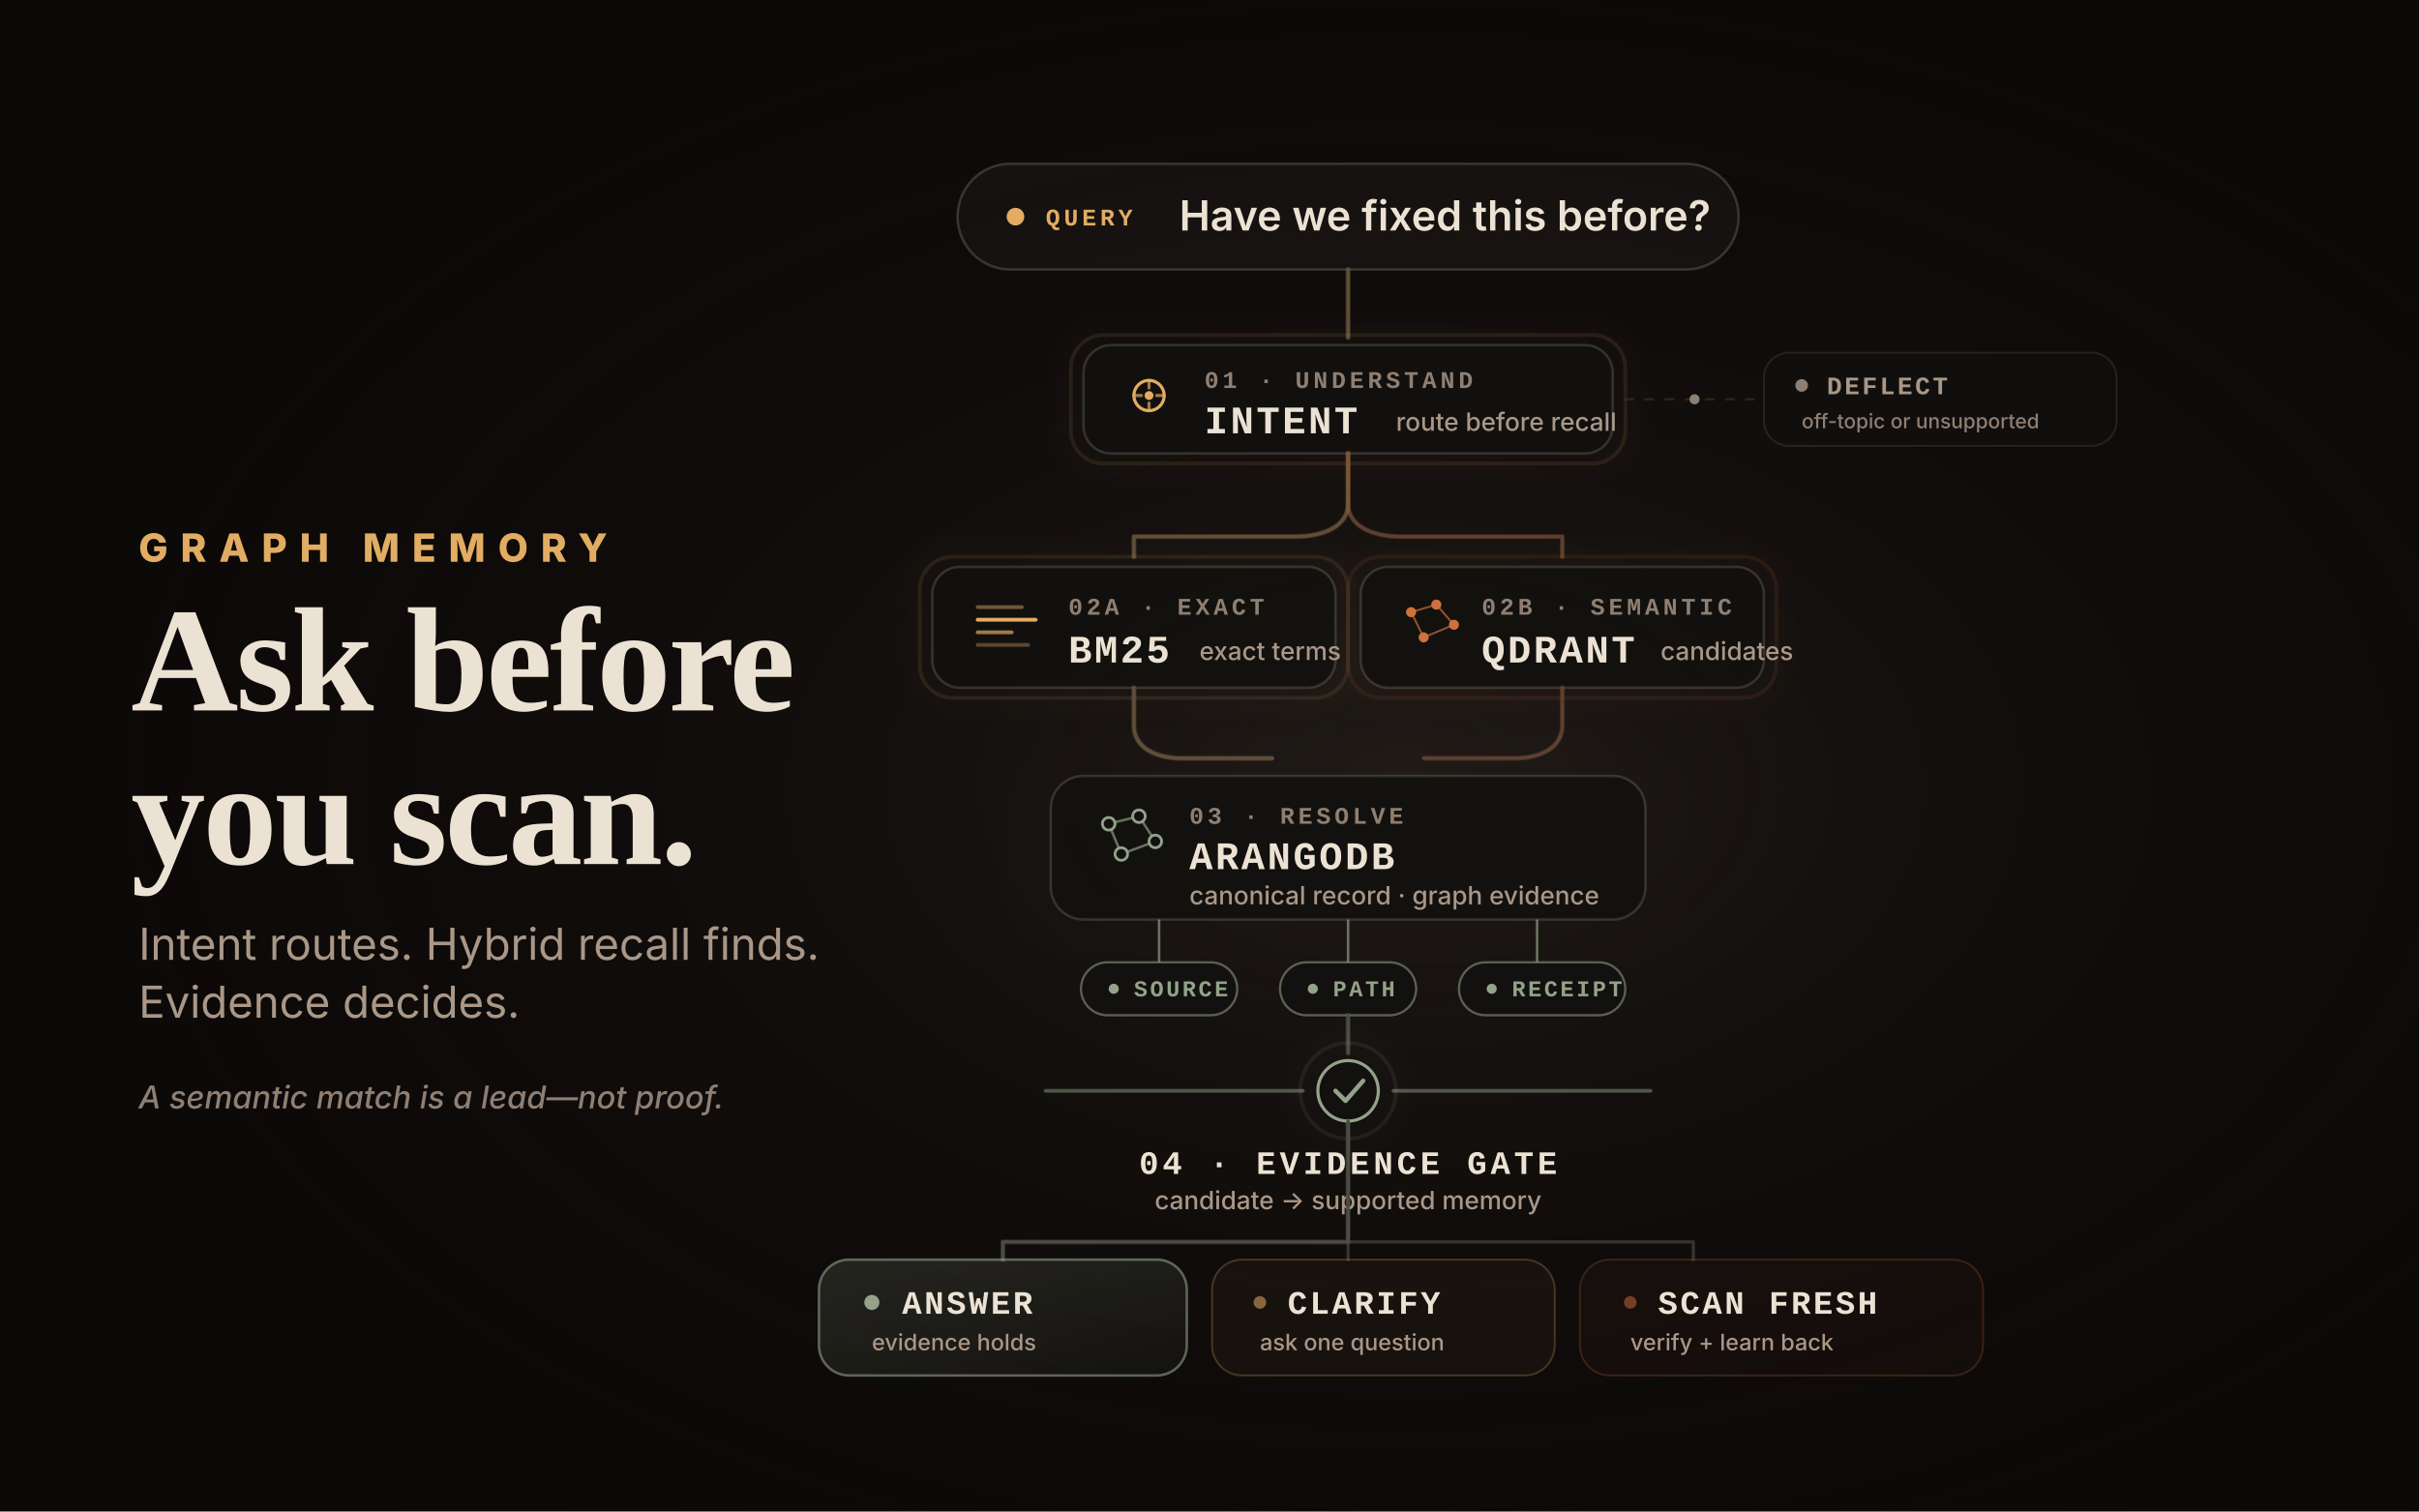
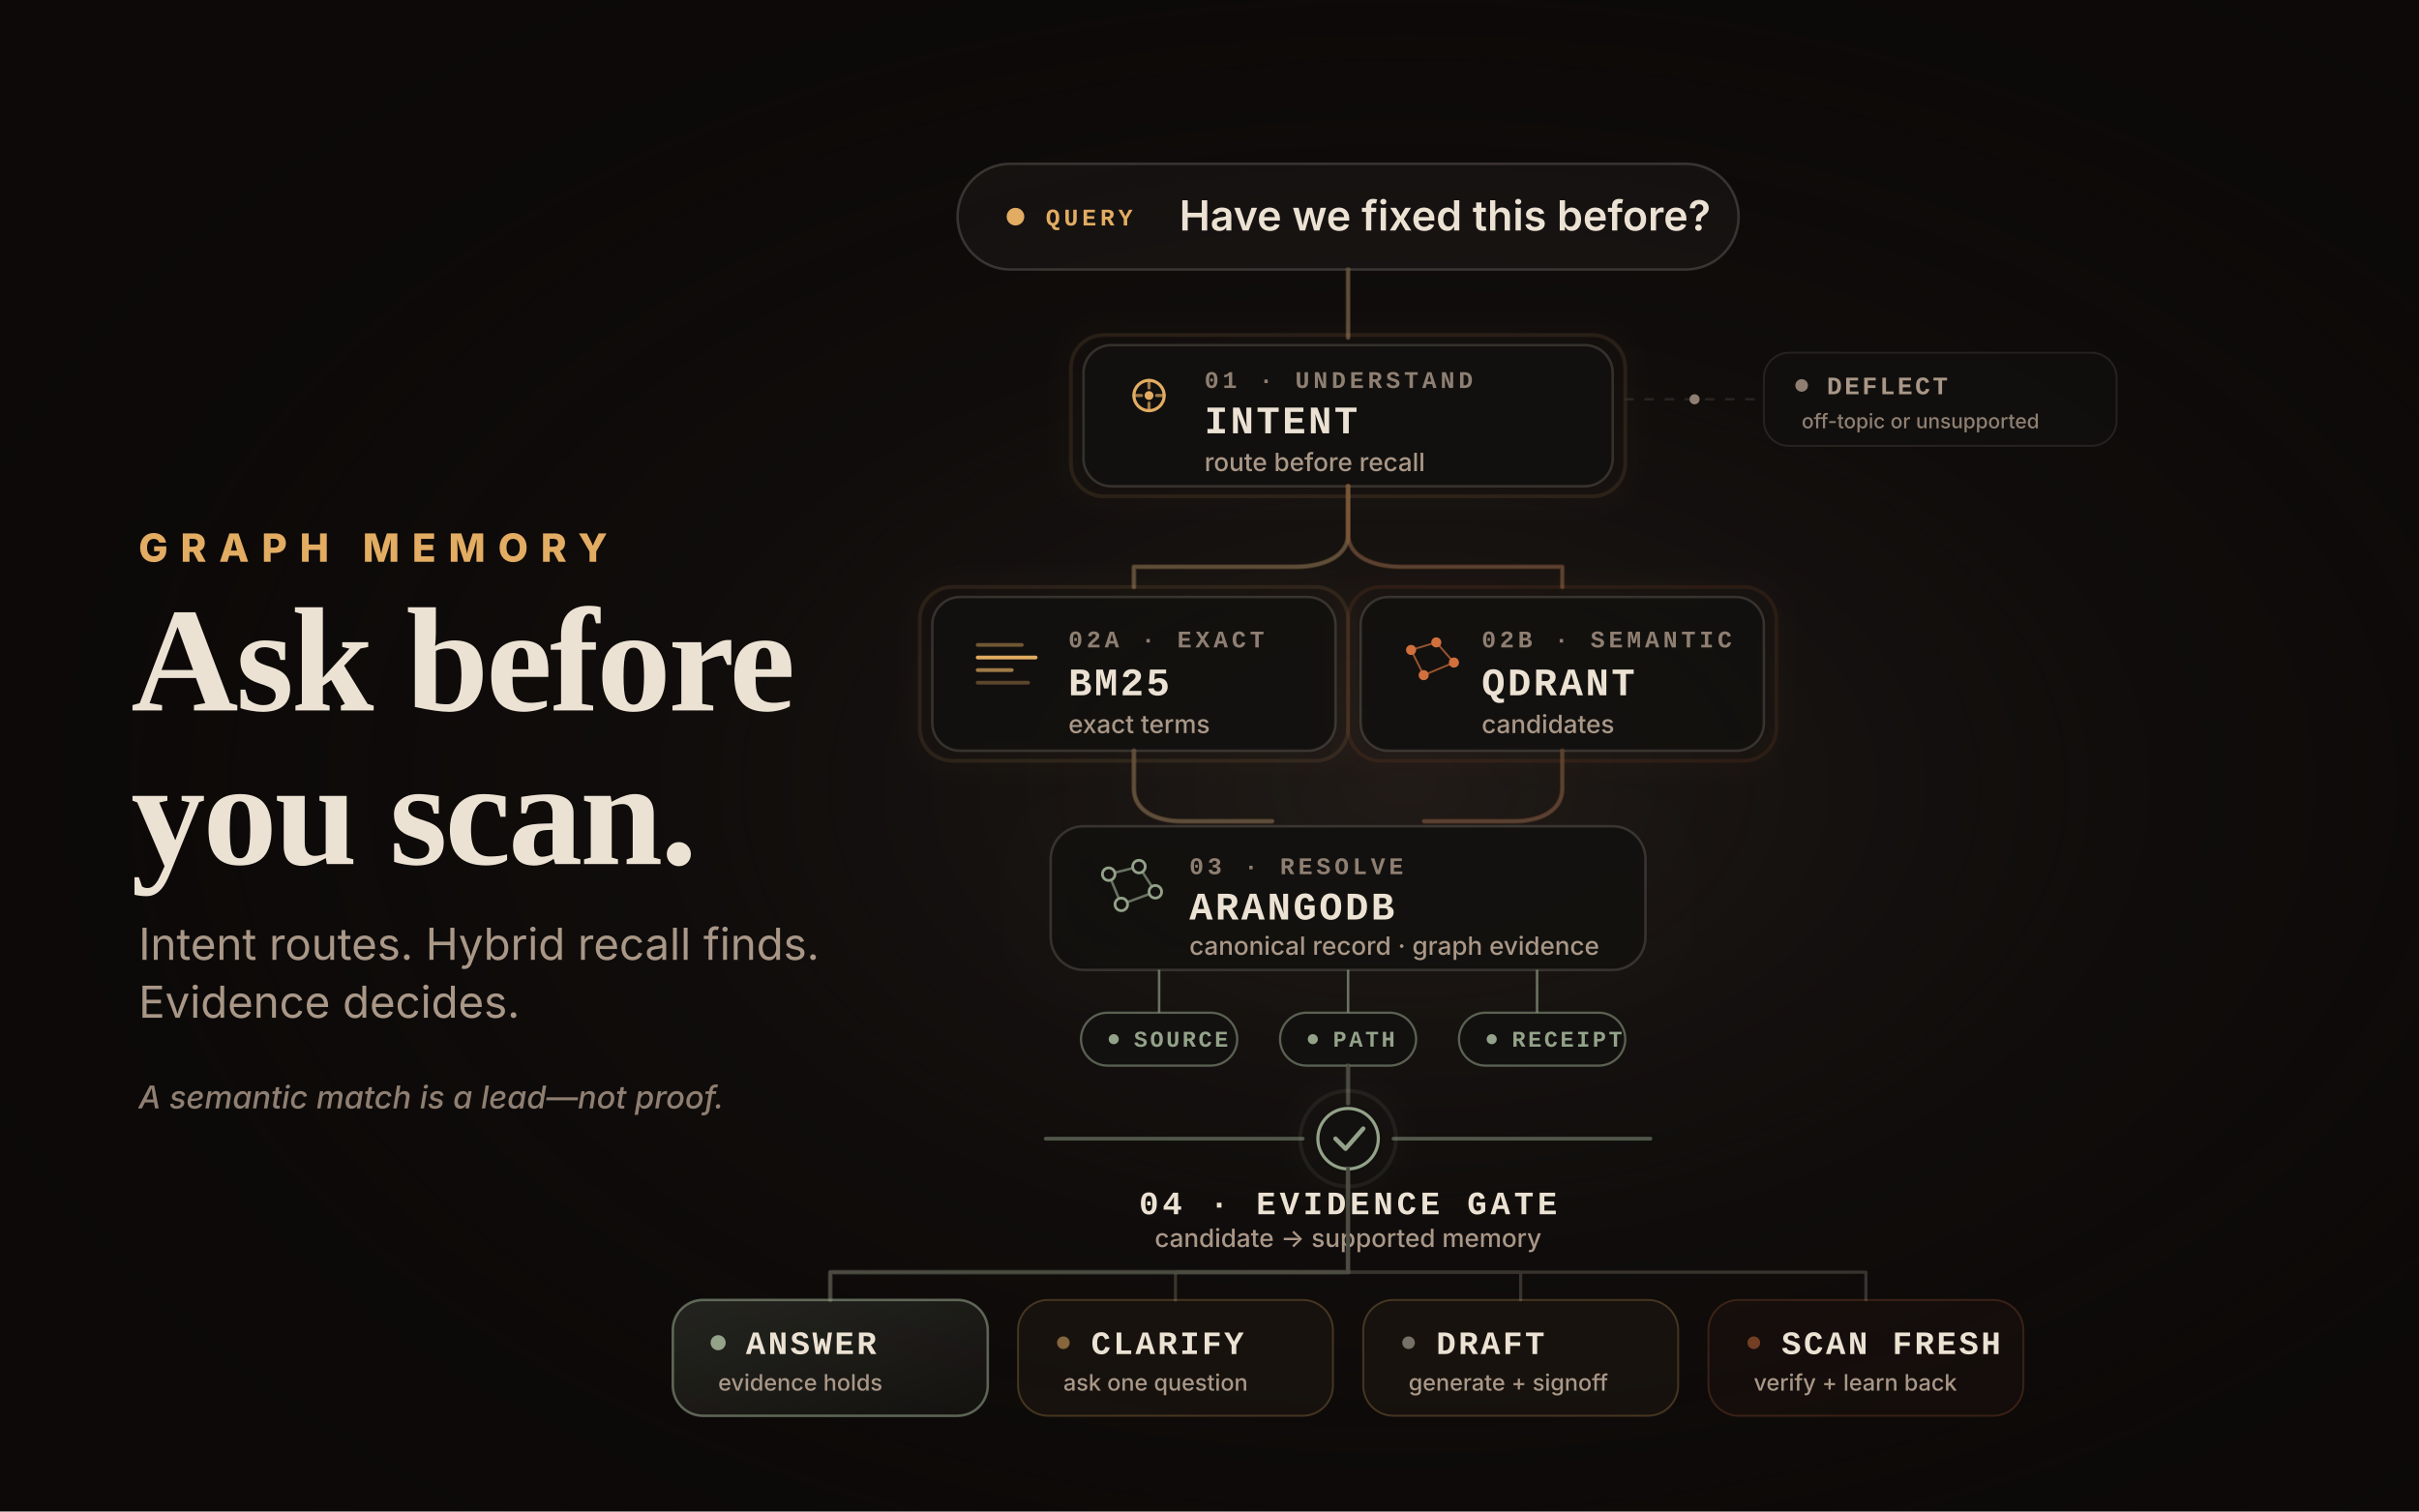
<svg xmlns="http://www.w3.org/2000/svg" viewBox="0 0 1920 1200" width="1920" height="1200" role="img" aria-labelledby="memory-pipeline-title memory-pipeline-desc" tabindex="0">
  <defs>
    <radialGradient id="bg-glow" cx="58%" cy="52%" r="66%">
      <stop offset="0" stop-color="#261f1b" stop-opacity="0.78" />
      <stop offset="0.46" stop-color="#151210" stop-opacity="0.42" />
      <stop offset="1" stop-color="#0c0908" stop-opacity="0" />
    </radialGradient>
    <linearGradient id="answer-fill" x1="0" y1="0" x2="1" y2="1">
      <stop offset="0" stop-color="#93a289" stop-opacity="0.17" />
      <stop offset="1" stop-color="#93a289" stop-opacity="0.05" />
    </linearGradient>
    <filter id="soft-glow" x="-80%" y="-80%" width="260%" height="260%">
      <feGaussianBlur stdDeviation="10" result="blur" />
      <feMerge>
        <feMergeNode in="blur" />
        <feMergeNode in="SourceGraphic" />
      </feMerge>
    </filter>
    <filter id="wide-glow" x="-120%" y="-120%" width="340%" height="340%">
      <feGaussianBlur stdDeviation="22" />
    </filter>
    <style>
      #memory-pipeline .sans {
        font-family: Inter, ui-sans-serif, system-ui, -apple-system, BlinkMacSystemFont, "Segoe UI", sans-serif;
      }
      #memory-pipeline .mono {
        font-family: ui-monospace, SFMono-Regular, Menlo, Monaco, Consolas, "Liberation Mono", monospace;
      }
      #memory-pipeline .eyebrow {
        fill: #e2ac62;
        font-size: 31px;
        font-weight: 760;
        letter-spacing: 10px;
      }
      #memory-pipeline .serif {
        font-family: Fraunces, Georgia, "Times New Roman", serif;
      }
      #memory-pipeline .headline {
        fill: #ece2d3;
        font-size: 118px;
        font-weight: 600;
        letter-spacing: -2px;
      }
      #memory-pipeline .subhead {
        fill: #a99787;
        font-size: 35px;
        font-weight: 430;
      }
      #memory-pipeline .footer {
        fill: #8f7f72;
        font-size: 25px;
        font-weight: 480;
        font-style: italic;
      }
      #memory-pipeline .step {
        fill: #8f7f72;
        font-size: 19px;
        font-weight: 760;
        letter-spacing: 3px;
      }
      #memory-pipeline .stage-name {
        fill: #ece2d3;
        font-size: 31px;
        font-weight: 760;
        letter-spacing: 2px;
      }
      #memory-pipeline .stage-note {
        fill: #a99787;
        font-size: 20px;
        font-weight: 480;
      }
      #memory-pipeline .query-label {
        fill: #e2ac62;
        font-size: 19px;
        font-weight: 760;
        letter-spacing: 3px;
      }
      #memory-pipeline .query-text {
        fill: #ece2d3;
        font-size: 33px;
        font-weight: 570;
      }
      #memory-pipeline .token-label {
        fill: #93a289;
        font-size: 18px;
        font-weight: 730;
        letter-spacing: 2px;
      }
      #memory-pipeline .gate-name {
        fill: #ece2d3;
        font-size: 26px;
        font-weight: 760;
        letter-spacing: 3px;
      }
      #memory-pipeline .gate-note {
        fill: #a99787;
        font-size: 20px;
        font-weight: 480;
      }
      #memory-pipeline .outcome-name {
        fill: #ece2d3;
        font-size: 26px;
        font-weight: 760;
        letter-spacing: 2px;
      }
      #memory-pipeline .outcome-note {
        fill: #a99787;
        font-size: 18px;
        font-weight: 490;
      }
      #memory-pipeline .aside-name {
        fill: #a99787;
        font-size: 20px;
        font-weight: 720;
        letter-spacing: 2px;
      }
      #memory-pipeline .aside-note {
        fill: #8f7f72;
        font-size: 16px;
        font-weight: 470;
      }

      #memory-pipeline .panel {
        fill: rgba(18, 17, 15, 0.86);
        stroke: rgba(236, 226, 211, 0.16);
        stroke-width: 2;
      }
      #memory-pipeline .panel-soft {
        fill: rgba(18, 17, 15, 0.68);
        stroke: rgba(236, 226, 211, 0.10);
        stroke-width: 1.5;
      }
      #memory-pipeline .query-shell {
        fill: rgba(236, 226, 211, 0.035);
        stroke: rgba(236, 226, 211, 0.18);
        stroke-width: 2;
      }
      #memory-pipeline .base-path {
        fill: none;
        stroke: #39332e;
        stroke-width: 2.5;
        stroke-linecap: round;
        stroke-linejoin: round;
      }
      #memory-pipeline .base-path-faint {
        fill: none;
        stroke: #39332e;
        stroke-width: 2;
        stroke-linecap: round;
        stroke-dasharray: 6 10;
        opacity: 0.58;
      }
      #memory-pipeline .flow-path {
        fill: none;
        stroke-width: 4;
        stroke-linecap: round;
        stroke-linejoin: round;
        stroke-dasharray: 1;
        stroke-dashoffset: 0;
        opacity: 0.22;
      }
      #memory-pipeline .flow-amber { stroke: #e2ac62; }
      #memory-pipeline .flow-violet { stroke: #d1703c; }
      #memory-pipeline .flow-mint { stroke: #93a289; }
      #memory-pipeline .stage-halo {
        fill: none;
        stroke-width: 3;
        opacity: 0.12;
      }
      #memory-pipeline .halo-amber { stroke: #e2ac62; }
      #memory-pipeline .halo-violet { stroke: #d1703c; }
      #memory-pipeline .halo-mint { stroke: #93a289; }
      #memory-pipeline .intent-mark {
        fill: none;
        stroke: #e2ac62;
        stroke-width: 2.5;
        stroke-linecap: round;
      }
      #memory-pipeline .bm25-line {
        stroke: #e2ac62;
        stroke-width: 3;
        stroke-linecap: round;
      }
      #memory-pipeline .q-node {
        fill: #d1703c;
      }
      #memory-pipeline .q-edge {
        stroke: rgba(209, 112, 60, 0.7);
        stroke-width: 1.5;
      }
      #memory-pipeline .graph-edge {
        stroke: rgba(147, 162, 137, 0.66);
        stroke-width: 2;
      }
      #memory-pipeline .graph-node {
        fill: #12110f;
        stroke: #93a289;
        stroke-width: 2.2;
      }
      #memory-pipeline .token {
        fill: #12110f;
        stroke: rgba(147, 162, 137, 0.55);
        stroke-width: 1.8;
      }
      #memory-pipeline .gate-line {
        stroke: rgba(147, 162, 137, 0.48);
        stroke-width: 3;
        stroke-linecap: round;
      }
      #memory-pipeline .gate-ring {
        fill: #12110f;
        stroke: #93a289;
        stroke-width: 2.5;
      }
      #memory-pipeline .gate-check {
        fill: none;
        stroke: #93a289;
        stroke-width: 3.5;
        stroke-linecap: round;
        stroke-linejoin: round;
      }
      #memory-pipeline .answer-shell {
        fill: url(#answer-fill);
        stroke: rgba(147, 162, 137, 0.58);
        stroke-width: 2;
      }
      #memory-pipeline .clarify-shell {
        fill: rgba(226, 172, 98, 0.045);
        stroke: rgba(226, 172, 98, 0.25);
        stroke-width: 1.5;
      }
      #memory-pipeline .scan-shell {
        fill: rgba(209, 112, 60, 0.035);
        stroke: rgba(209, 112, 60, 0.22);
        stroke-width: 1.5;
      }
      #memory-pipeline .active-dot { fill: #93a289; }
      #memory-pipeline .deflect-dot { fill: #8f7f72; }

      @media (prefers-reduced-motion: no-preference) {
        @keyframes draw-query {
          0%, 4% { stroke-dashoffset: 1; opacity: 0; }
          14%, 28% { stroke-dashoffset: 0; opacity: 1; }
          36%, 100% { stroke-dashoffset: 0; opacity: 0.18; }
        }
        @keyframes pulse-intent {
          0%, 8%, 100% { opacity: 0; transform: scale(0.96); }
          16%, 28% { opacity: 0.75; transform: scale(1); }
          36% { opacity: 0.12; transform: scale(1.04); }
        }
        @keyframes draw-split {
          0%, 18% { stroke-dashoffset: 1; opacity: 0; }
          32%, 46% { stroke-dashoffset: 0; opacity: 1; }
          54%, 100% { stroke-dashoffset: 0; opacity: 0.18; }
        }
        @keyframes pulse-recall {
          0%, 22%, 100% { opacity: 0; transform: scale(0.97); }
          32%, 47% { opacity: 0.72; transform: scale(1); }
          55% { opacity: 0.10; transform: scale(1.03); }
        }
        @keyframes draw-merge {
          0%, 36% { stroke-dashoffset: 1; opacity: 0; }
          50%, 62% { stroke-dashoffset: 0; opacity: 1; }
          70%, 100% { stroke-dashoffset: 0; opacity: 0.18; }
        }
        @keyframes pulse-record {
          0%, 42%, 100% { opacity: 0; transform: scale(0.98); }
          52%, 68% { opacity: 0.7; transform: scale(1); }
          76% { opacity: 0.10; transform: scale(1.035); }
        }
        @keyframes proof-on {
          0%, 52%, 100% { opacity: 0.35; }
          62%, 76% { opacity: 1; }
          84% { opacity: 0.48; }
        }
        @keyframes draw-gate {
          0%, 58% { stroke-dashoffset: 1; opacity: 0; }
          72%, 84% { stroke-dashoffset: 0; opacity: 1; }
          92%, 100% { stroke-dashoffset: 0; opacity: 0.18; }
        }
        @keyframes pulse-gate {
          0%, 62%, 100% { opacity: 0; transform: scale(0.9); }
          74%, 88% { opacity: 0.8; transform: scale(1); }
          96% { opacity: 0.14; transform: scale(1.06); }
        }
        @keyframes answer-on {
          0%, 72%, 100% { opacity: 0.48; }
          84%, 96% { opacity: 1; }
        }
        @keyframes query-dot {
          0%, 2% { transform: scale(0.7); opacity: 0.3; }
          10%, 22% { transform: scale(1.25); opacity: 1; }
          32%, 100% { transform: scale(1); opacity: 0.55; }
        }
        #memory-pipeline .query-flow { animation: draw-query 9s ease-in-out infinite; }
        #memory-pipeline .intent-halo {
-           transform-origin: 1070px 317px;
+           transform-origin: 1070px 330px;
          animation: pulse-intent 9s ease-in-out infinite;
        }
        #memory-pipeline .split-flow { animation: draw-split 9s ease-in-out infinite; }
        #memory-pipeline .bm25-halo {
-           transform-origin: 900px 498px;
+           transform-origin: 900px 535px;
          animation: pulse-recall 9s ease-in-out infinite;
        }
        #memory-pipeline .qdrant-halo {
-           transform-origin: 1240px 498px;
+           transform-origin: 1240px 535px;
          animation: pulse-recall 9s ease-in-out infinite;
          animation-delay: 0.18s;
        }
        #memory-pipeline .merge-flow { animation: draw-merge 9s ease-in-out infinite; }
        #memory-pipeline .record-halo {
-           transform-origin: 1070px 673px;
+           transform-origin: 1070px 713px;
          animation: pulse-record 9s ease-in-out infinite;
        }
        #memory-pipeline .proof-1 { animation: proof-on 9s ease-in-out infinite; }
        #memory-pipeline .proof-2 { animation: proof-on 9s ease-in-out infinite; animation-delay: 0.18s; }
        #memory-pipeline .proof-3 { animation: proof-on 9s ease-in-out infinite; animation-delay: 0.36s; }
        #memory-pipeline .gate-flow { animation: draw-gate 9s ease-in-out infinite; }
        #memory-pipeline .gate-halo {
-           transform-origin: 1070px 866px;
+           transform-origin: 1070px 904px;
          animation: pulse-gate 9s ease-in-out infinite;
        }
        #memory-pipeline .answer-state { animation: answer-on 9s ease-in-out infinite; }
        #memory-pipeline .query-dot { transform-origin: 806px 172px; animation: query-dot 9s ease-in-out infinite; }
      }
    </style>
  </defs>
  <g id="memory-pipeline">
    <rect width="1920" height="1200" fill="#0c0908" />
    <rect width="1920" height="1200" fill="url(#bg-glow)" />
    <g aria-label="Card heading">
      <text x="110" y="446" class="sans eyebrow">GRAPH MEMORY</text>
      <text x="104" y="564" class="serif headline">Ask before</text>
      <text x="104" y="686" class="serif headline">you scan.</text>
      <text x="110" y="762" class="sans subhead">Intent routes. Hybrid recall finds.</text>
      <text x="110" y="808" class="sans subhead">Evidence decides.</text>
      <text x="110" y="880" class="sans footer">A semantic match is a lead—not proof.</text>
    </g>
    <g aria-label="Example question">
      <rect x="760" y="130" width="620" height="84" rx="42" class="query-shell" />
      <circle cx="806" cy="172" r="7" fill="#e2ac62" class="query-dot" />
      <text x="830" y="179" class="mono query-label">QUERY</text>
      <text x="936" y="183" class="sans query-text">Have we fixed this before?</text>
    </g>
    <g aria-label="Intent stage">
      <path d="M1070 214 V268" class="base-path" />
      <path d="M1070 214 V268" class="flow-path flow-amber query-flow" pathLength="1" />
-       <rect x="850" y="266" width="440" height="102" rx="26" class="stage-halo halo-amber intent-halo" filter="url(#soft-glow)" />
-       <rect x="860" y="274" width="420" height="86" rx="22" class="panel" />
+       <rect x="850" y="266" width="440" height="128" rx="26" class="stage-halo halo-amber intent-halo" filter="url(#soft-glow)" />
+       <rect x="860" y="274" width="420" height="112" rx="22" class="panel" />
      <g transform="translate(896 300)" aria-hidden="true">
        <circle cx="16" cy="14" r="12" class="intent-mark" />
        <path d="M16 2 V8 M16 20 V26 M4 14 H10 M22 14 H28" class="intent-mark" opacity="0.68" />
        <circle cx="16" cy="14" r="3.5" fill="#e2ac62" />
      </g>
      <text x="956" y="308" class="mono step">01 · UNDERSTAND</text>
      <text x="956" y="344" class="mono stage-name">INTENT</text>
-       <text x="1108" y="342" class="sans stage-note">route before recall</text>
+       <text x="956" y="374" class="sans stage-note">route before recall</text>
      <path d="M1290 317 H1400" class="base-path-faint" />
      <circle cx="1345" cy="317" r="4" class="deflect-dot" />
      <g aria-label="Deflect branch">
        <rect x="1400" y="280" width="280" height="74" rx="20" class="panel-soft" />
        <circle cx="1430" cy="306" r="5" class="deflect-dot" />
        <text x="1450" y="313" class="mono aside-name">DEFLECT</text>
        <text x="1430" y="340" class="sans aside-note">off-topic or unsupported</text>
      </g>
    </g>
    <g aria-label="Hybrid recall stage">
-       <path d="M1070 360 V400 C1070 418 1050 426 1028 426 H900 V442" class="base-path" />
-       <path d="M1070 360 V400 C1070 418 1090 426 1112 426 H1240 V442" class="base-path" />
-       <path d="M1070 360 V400 C1070 418 1050 426 1028 426 H900 V442" class="flow-path flow-amber split-flow" pathLength="1" />
-       <path d="M1070 360 V400 C1070 418 1090 426 1112 426 H1240 V442" class="flow-path flow-violet split-flow" pathLength="1" />
-       <rect x="730" y="442" width="340" height="112" rx="26" class="stage-halo halo-amber bm25-halo" filter="url(#soft-glow)" />
-       <rect x="740" y="450" width="320" height="96" rx="22" class="panel" />
-       <g transform="translate(776 478)" aria-hidden="true">
+       <path d="M1070 386 V424 C1070 442 1050 450 1028 450 H900 V466" class="base-path" />
+       <path d="M1070 386 V424 C1070 442 1090 450 1112 450 H1240 V466" class="base-path" />
+       <path d="M1070 386 V424 C1070 442 1050 450 1028 450 H900 V466" class="flow-path flow-amber split-flow" pathLength="1" />
+       <path d="M1070 386 V424 C1070 442 1090 450 1112 450 H1240 V466" class="flow-path flow-violet split-flow" pathLength="1" />
+       <rect x="730" y="466" width="340" height="138" rx="26" class="stage-halo halo-amber bm25-halo" filter="url(#soft-glow)" />
+       <rect x="740" y="474" width="320" height="122" rx="22" class="panel" />
+       <g transform="translate(776 508)" aria-hidden="true">
        <line x1="0" y1="4" x2="35" y2="4" class="bm25-line" opacity="0.45" />
        <line x1="0" y1="14" x2="46" y2="14" class="bm25-line" />
        <line x1="0" y1="24" x2="27" y2="24" class="bm25-line" opacity="0.68" />
        <line x1="0" y1="34" x2="40" y2="34" class="bm25-line" opacity="0.35" />
      </g>
-       <text x="848" y="488" class="mono step">02A · EXACT</text>
-       <text x="848" y="526" class="mono stage-name">BM25</text>
-       <text x="952" y="524" class="sans stage-note">exact terms</text>
-       <rect x="1070" y="442" width="340" height="112" rx="26" class="stage-halo halo-violet qdrant-halo" filter="url(#soft-glow)" />
-       <rect x="1080" y="450" width="320" height="96" rx="22" class="panel" />
-       <g transform="translate(1112 476)" aria-hidden="true">
+       <text x="848" y="514" class="mono step">02A · EXACT</text>
+       <text x="848" y="552" class="mono stage-name">BM25</text>
+       <text x="848" y="582" class="sans stage-note">exact terms</text>
+       <rect x="1070" y="466" width="340" height="138" rx="26" class="stage-halo halo-violet qdrant-halo" filter="url(#soft-glow)" />
+       <rect x="1080" y="474" width="320" height="122" rx="22" class="panel" />
+       <g transform="translate(1112 506)" aria-hidden="true">
        <line x1="8" y1="10" x2="28" y2="4" class="q-edge" />
        <line x1="28" y1="4" x2="42" y2="20" class="q-edge" />
        <line x1="8" y1="10" x2="18" y2="30" class="q-edge" />
        <line x1="18" y1="30" x2="42" y2="20" class="q-edge" />
        <circle cx="8" cy="10" r="4" class="q-node" />
        <circle cx="28" cy="4" r="4" class="q-node" />
        <circle cx="42" cy="20" r="4" class="q-node" />
        <circle cx="18" cy="30" r="4" class="q-node" />
      </g>
-       <text x="1176" y="488" class="mono step">02B · SEMANTIC</text>
-       <text x="1176" y="526" class="mono stage-name">QDRANT</text>
-       <text x="1318" y="524" class="sans stage-note">candidates</text>
+       <text x="1176" y="514" class="mono step">02B · SEMANTIC</text>
+       <text x="1176" y="552" class="mono stage-name">QDRANT</text>
+       <text x="1176" y="582" class="sans stage-note">candidates</text>
    </g>
    <g aria-label="Canonical record and graph evidence stage">
-       <path d="M900 546 V576 C900 594 918 602 938 602 H1010" class="base-path" />
-       <path d="M1240 546 V576 C1240 594 1222 602 1202 602 H1130" class="base-path" />
-       <path d="M900 546 V576 C900 594 918 602 938 602 H1010" class="flow-path flow-amber merge-flow" pathLength="1" />
-       <path d="M1240 546 V576 C1240 594 1222 602 1202 602 H1130" class="flow-path flow-violet merge-flow" pathLength="1" />
-       <rect x="820" y="608" width="500" height="130" rx="32" class="stage-halo halo-mint record-halo" filter="url(#wide-glow)" />
-       <rect x="834" y="616" width="472" height="114" rx="26" class="panel" />
-       <g transform="translate(872 644)" aria-hidden="true">
+       <path d="M900 596 V626 C900 644 918 652 938 652 H1010" class="base-path" />
+       <path d="M1240 596 V626 C1240 644 1222 652 1202 652 H1130" class="base-path" />
+       <path d="M900 596 V626 C900 644 918 652 938 652 H1010" class="flow-path flow-amber merge-flow" pathLength="1" />
+       <path d="M1240 596 V626 C1240 644 1222 652 1202 652 H1130" class="flow-path flow-violet merge-flow" pathLength="1" />
+       <rect x="820" y="648" width="500" height="130" rx="32" class="stage-halo halo-mint record-halo" filter="url(#wide-glow)" />
+       <rect x="834" y="656" width="472" height="114" rx="26" class="panel" />
+       <g transform="translate(872 684)" aria-hidden="true">
        <line x1="8" y1="10" x2="32" y2="4" class="graph-edge" />
        <line x1="32" y1="4" x2="45" y2="24" class="graph-edge" />
        <line x1="8" y1="10" x2="18" y2="34" class="graph-edge" />
        <line x1="18" y1="34" x2="45" y2="24" class="graph-edge" />
        <circle cx="8" cy="10" r="5" class="graph-node" />
        <circle cx="32" cy="4" r="5" class="graph-node" />
        <circle cx="45" cy="24" r="5" class="graph-node" />
        <circle cx="18" cy="34" r="5" class="graph-node" />
      </g>
-       <text x="944" y="654" class="mono step">03 · RESOLVE</text>
-       <text x="944" y="690" class="mono stage-name">ARANGODB</text>
-       <text x="944" y="718" class="sans stage-note">canonical record · graph evidence</text>
+       <text x="944" y="694" class="mono step">03 · RESOLVE</text>
+       <text x="944" y="730" class="mono stage-name">ARANGODB</text>
+       <text x="944" y="758" class="sans stage-note">canonical record · graph evidence</text>
      <g class="proof-1" aria-label="Source evidence">
-         <path d="M920 730 V764" class="graph-edge" />
-         <rect x="858" y="764" width="124" height="42" rx="21" class="token" />
-         <circle cx="884" cy="785" r="4" fill="#93a289" />
-         <text x="900" y="791" class="mono token-label">SOURCE</text>
+         <path d="M920 770 V804" class="graph-edge" />
+         <rect x="858" y="804" width="124" height="42" rx="21" class="token" />
+         <circle cx="884" cy="825" r="4" fill="#93a289" />
+         <text x="900" y="831" class="mono token-label">SOURCE</text>
      </g>
      <g class="proof-2" aria-label="Graph path evidence">
-         <path d="M1070 730 V764" class="graph-edge" />
-         <rect x="1016" y="764" width="108" height="42" rx="21" class="token" />
-         <circle cx="1042" cy="785" r="4" fill="#93a289" />
-         <text x="1058" y="791" class="mono token-label">PATH</text>
+         <path d="M1070 770 V804" class="graph-edge" />
+         <rect x="1016" y="804" width="108" height="42" rx="21" class="token" />
+         <circle cx="1042" cy="825" r="4" fill="#93a289" />
+         <text x="1058" y="831" class="mono token-label">PATH</text>
      </g>
      <g class="proof-3" aria-label="Receipt evidence">
-         <path d="M1220 730 V764" class="graph-edge" />
-         <rect x="1158" y="764" width="132" height="42" rx="21" class="token" />
-         <circle cx="1184" cy="785" r="4" fill="#93a289" />
-         <text x="1200" y="791" class="mono token-label">RECEIPT</text>
+         <path d="M1220 770 V804" class="graph-edge" />
+         <rect x="1158" y="804" width="132" height="42" rx="21" class="token" />
+         <circle cx="1184" cy="825" r="4" fill="#93a289" />
+         <text x="1200" y="831" class="mono token-label">RECEIPT</text>
      </g>
    </g>
    <g aria-label="Evidence gate">
-       <path d="M1070 806 V836" class="base-path" />
-       <path d="M1070 806 V836" class="flow-path flow-mint gate-flow" pathLength="1" />
-       <circle cx="1070" cy="866" r="38" class="stage-halo halo-mint gate-halo" filter="url(#soft-glow)" />
-       <line x1="830" y1="866" x2="1034" y2="866" class="gate-line" />
-       <line x1="1106" y1="866" x2="1310" y2="866" class="gate-line" />
-       <circle cx="1070" cy="866" r="24" class="gate-ring" />
-       <path d="M1060 866 L1068 874 L1082 858" class="gate-check" />
-       <text x="1070" y="932" text-anchor="middle" class="mono gate-name">04 · EVIDENCE GATE</text>
-       <text x="1070" y="960" text-anchor="middle" class="sans gate-note">candidate → supported memory</text>
+       <path d="M1070 846 V876" class="base-path" />
+       <path d="M1070 846 V876" class="flow-path flow-mint gate-flow" pathLength="1" />
+       <circle cx="1070" cy="904" r="38" class="stage-halo halo-mint gate-halo" filter="url(#soft-glow)" />
+       <line x1="830" y1="904" x2="1034" y2="904" class="gate-line" />
+       <line x1="1106" y1="904" x2="1310" y2="904" class="gate-line" />
+       <circle cx="1070" cy="904" r="24" class="gate-ring" />
+       <path d="M1060 904 L1068 912 L1082 896" class="gate-check" />
+       <text x="1070" y="964" text-anchor="middle" class="mono gate-name">04 · EVIDENCE GATE</text>
+       <text x="1070" y="990" text-anchor="middle" class="sans gate-note">candidate → supported memory</text>
    </g>
    <g aria-label="Bounded outcomes">
-       <path d="M1070 890 V986 H796 V1000" class="base-path" />
-       <path d="M1070 976 V1000" class="base-path" />
-       <path d="M1070 890 V986 H1344 V1000" class="base-path" />
-       <path d="M1070 890 V986 H796 V1000" class="flow-path flow-mint gate-flow" pathLength="1" />
+       <path d="M1070 928 V1010 H659 V1032" class="base-path" />
+       <path d="M1070 928 V1010 H933 V1032" class="base-path" />
+       <path d="M1070 928 V1010 H1207 V1032" class="base-path" />
+       <path d="M1070 928 V1010 H1481 V1032" class="base-path" />
+       <path d="M1070 928 V1010 H659 V1032" class="flow-path flow-mint gate-flow" pathLength="1" />
      <g class="answer-state" aria-label="Answer outcome">
-         <rect x="650" y="1000" width="292" height="92" rx="24" class="answer-shell" />
-         <circle cx="692" cy="1034" r="6" class="active-dot" />
-         <text x="716" y="1043" class="mono outcome-name">ANSWER</text>
-         <text x="692" y="1072" class="sans outcome-note">evidence holds</text>
+         <rect x="534" y="1032" width="250" height="92" rx="24" class="answer-shell" />
+         <circle cx="570" cy="1066" r="6" class="active-dot" />
+         <text x="592" y="1075" class="mono outcome-name">ANSWER</text>
+         <text x="570" y="1104" class="sans outcome-note">evidence holds</text>
      </g>
      <g aria-label="Clarify outcome">
-         <rect x="962" y="1000" width="272" height="92" rx="24" class="clarify-shell" />
-         <circle cx="1000" cy="1034" r="5" fill="#e2ac62" opacity="0.55" />
-         <text x="1022" y="1043" class="mono outcome-name">CLARIFY</text>
-         <text x="1000" y="1072" class="sans outcome-note">ask one question</text>
+         <rect x="808" y="1032" width="250" height="92" rx="24" class="clarify-shell" />
+         <circle cx="844" cy="1066" r="5" fill="#e2ac62" opacity="0.55" />
+         <text x="866" y="1075" class="mono outcome-name">CLARIFY</text>
+         <text x="844" y="1104" class="sans outcome-note">ask one question</text>
+       </g>
+       <g aria-label="Draft outcome">
+         <rect x="1082" y="1032" width="250" height="92" rx="24" class="clarify-shell" />
+         <circle cx="1118" cy="1066" r="5" fill="#ece2d3" opacity="0.45" />
+         <text x="1140" y="1075" class="mono outcome-name">DRAFT</text>
+         <text x="1118" y="1104" class="sans outcome-note">generate + signoff</text>
      </g>
      <g aria-label="Scan fresh outcome">
-         <rect x="1254" y="1000" width="320" height="92" rx="24" class="scan-shell" />
-         <circle cx="1294" cy="1034" r="5" fill="#d1703c" opacity="0.5" />
-         <text x="1316" y="1043" class="mono outcome-name">SCAN FRESH</text>
-         <text x="1294" y="1072" class="sans outcome-note">verify + learn back</text>
+         <rect x="1356" y="1032" width="250" height="92" rx="24" class="scan-shell" />
+         <circle cx="1392" cy="1066" r="5" fill="#d1703c" opacity="0.5" />
+         <text x="1414" y="1075" class="mono outcome-name">SCAN FRESH</text>
+         <text x="1392" y="1104" class="sans outcome-note">verify + learn back</text>
      </g>
    </g>
  </g>
</svg>
